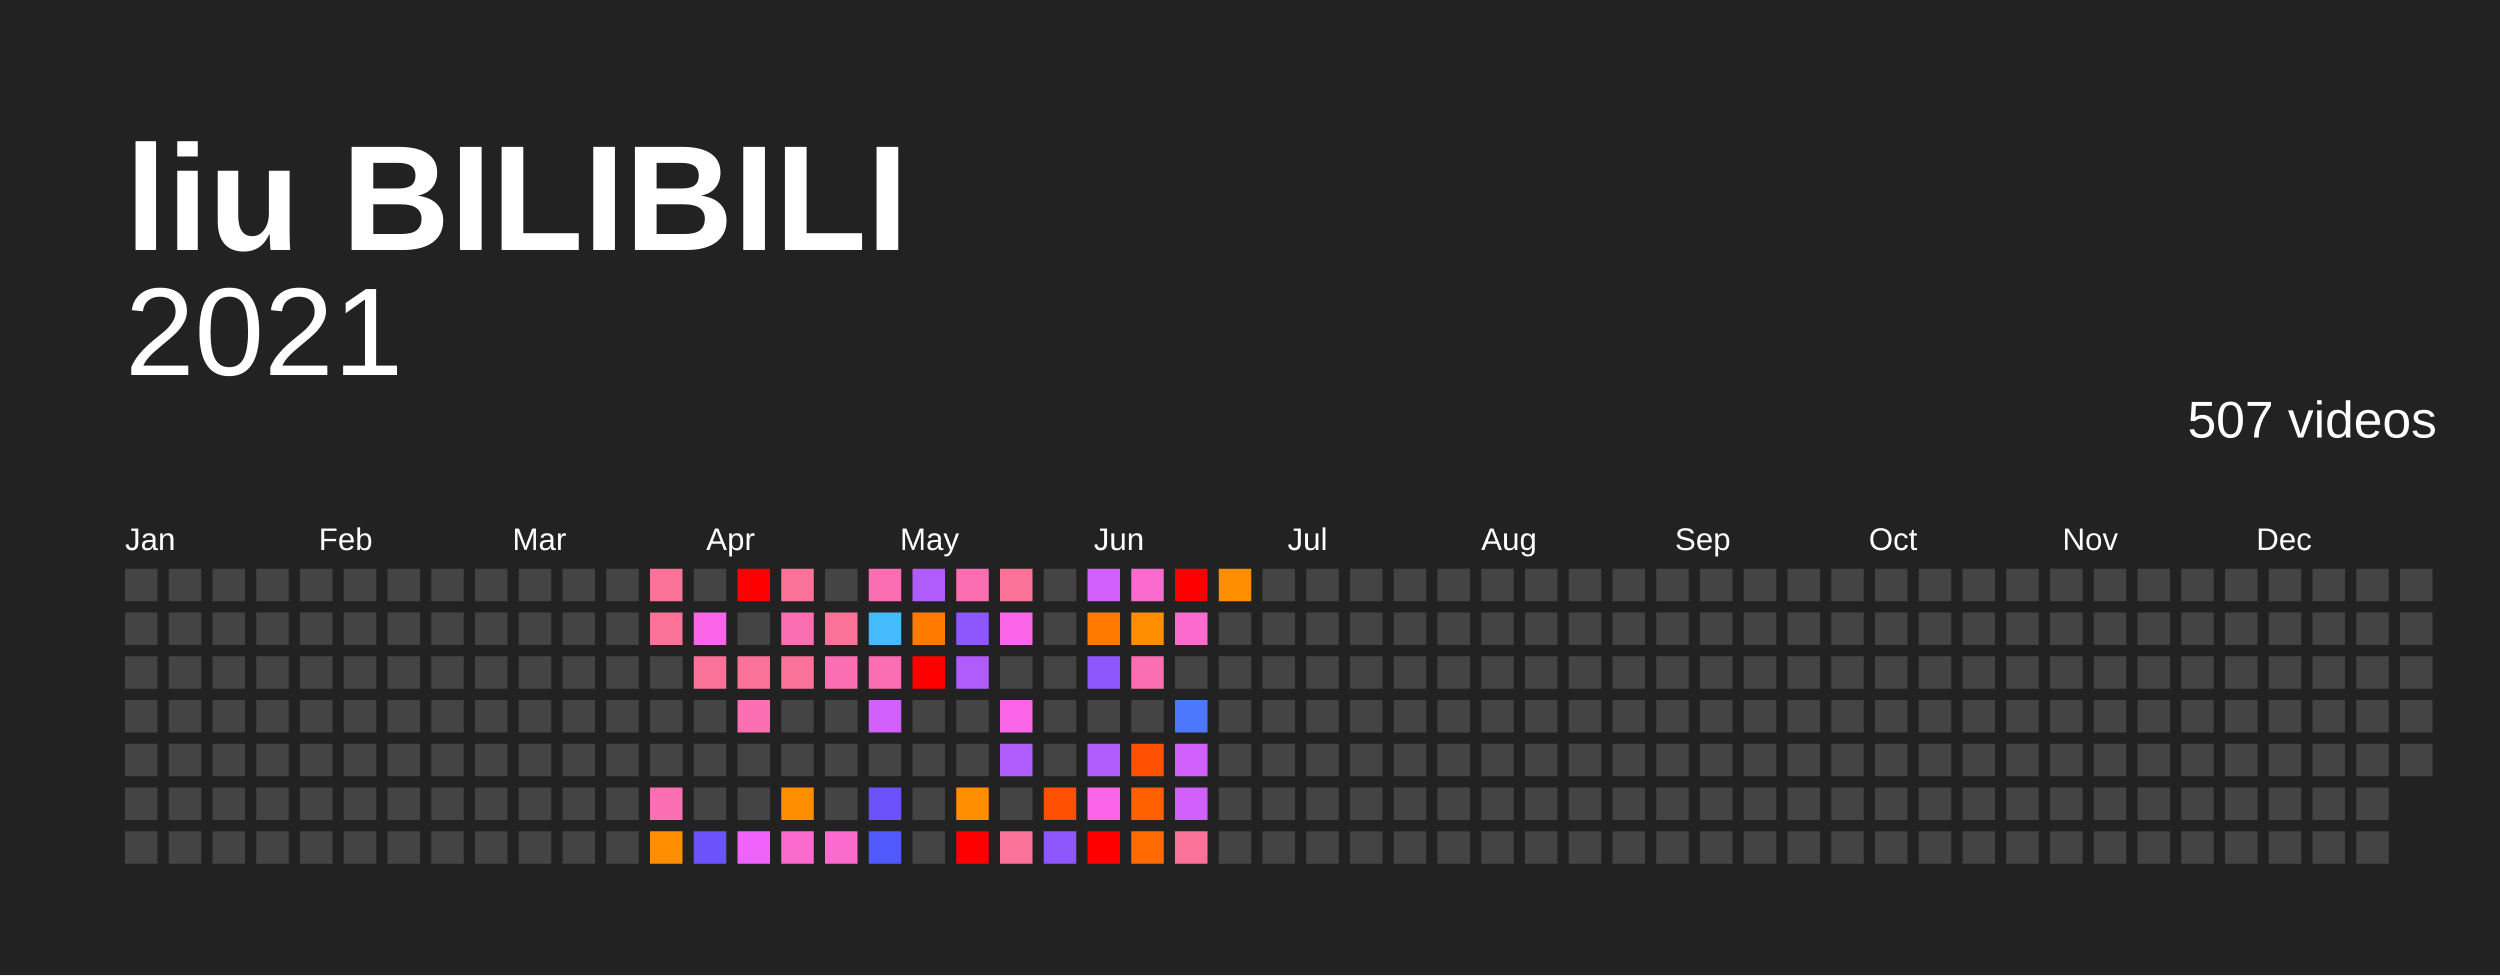
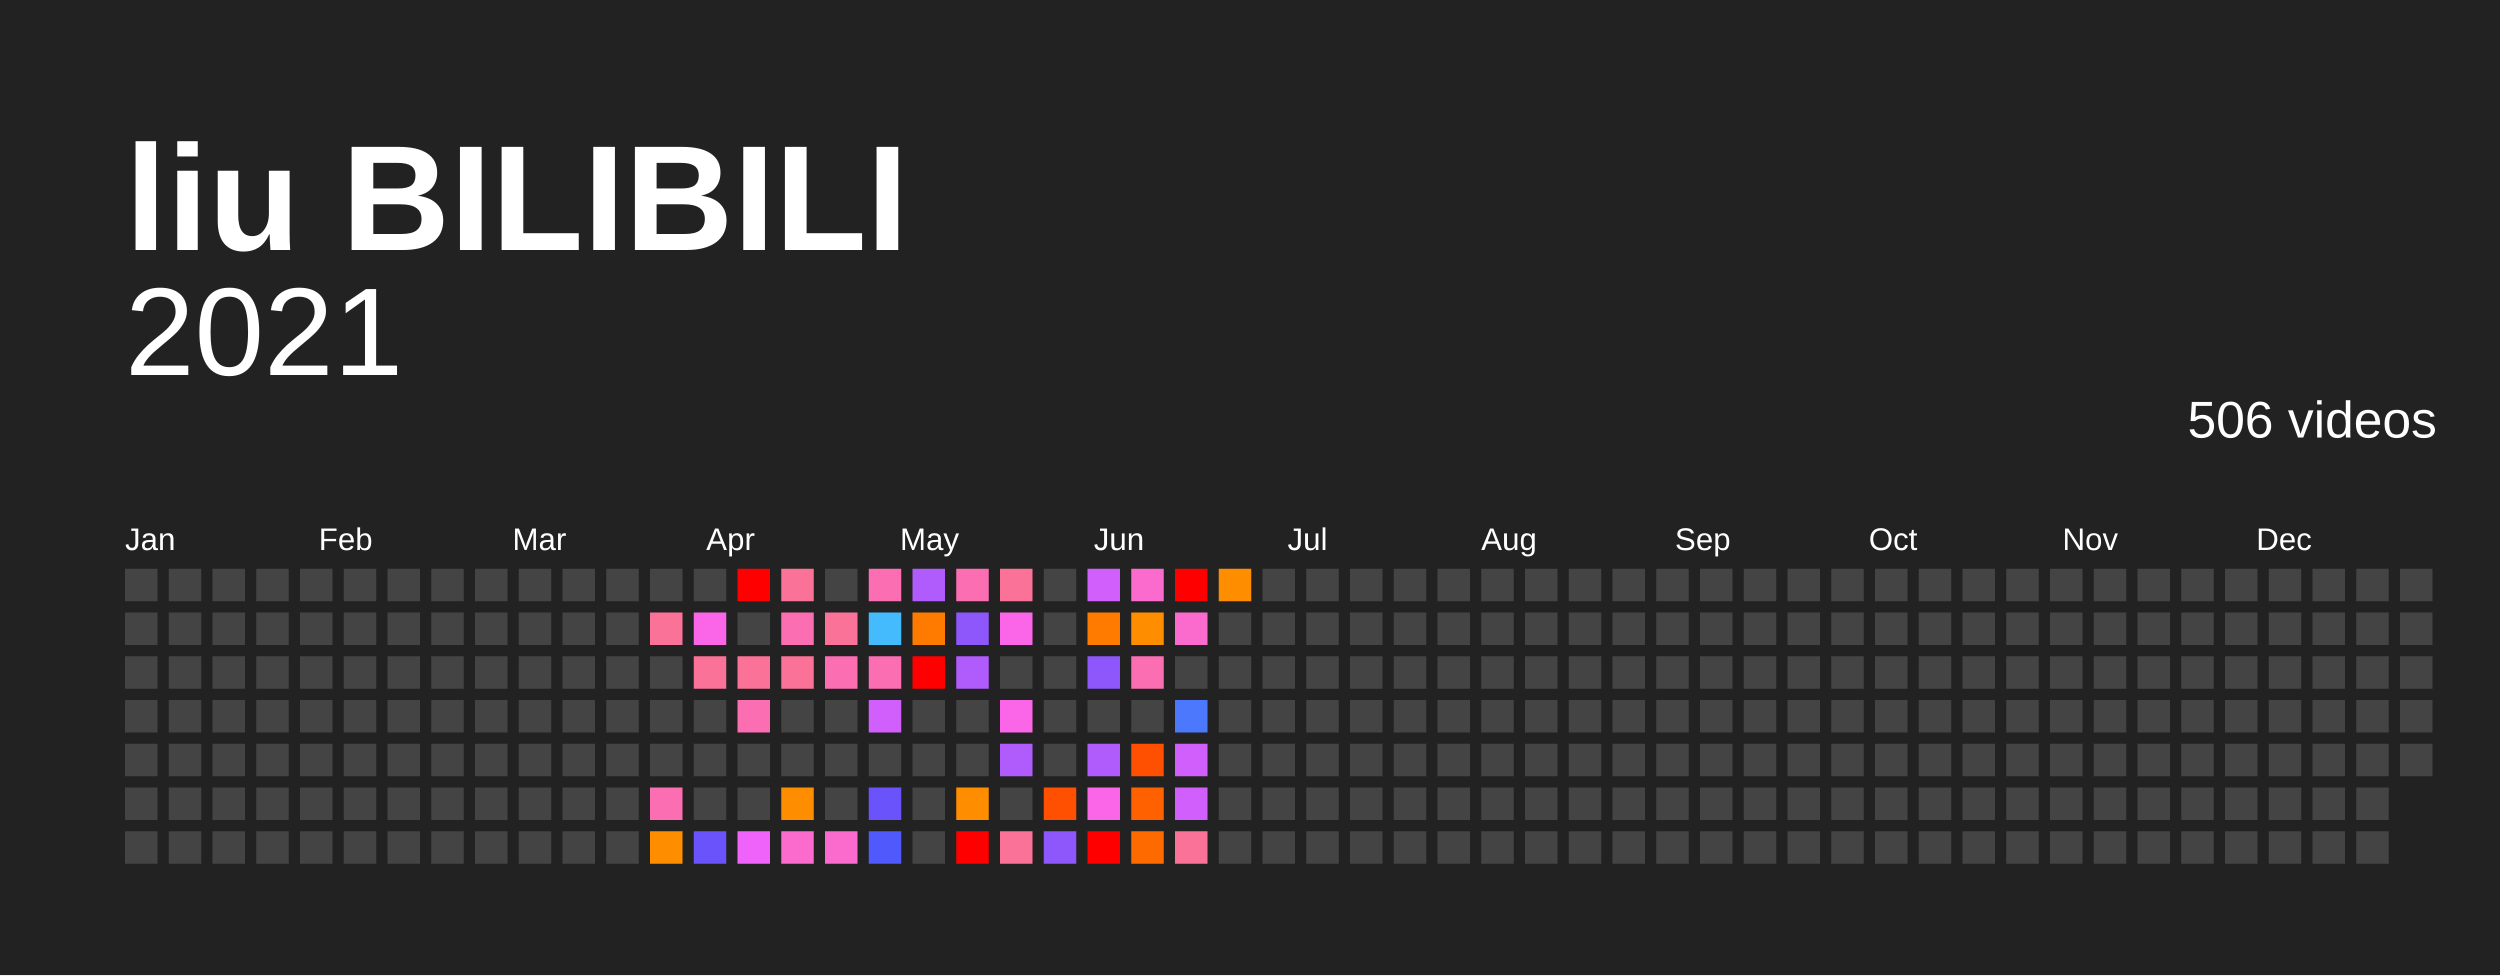
<svg xmlns="http://www.w3.org/2000/svg" baseProfile="full" height="78mm" version="1.1" viewBox="0,0,200,78" width="200mm">
  <defs />
  <rect fill="#222222" height="78" width="200" x="0" y="0" />
  <text fill="#FFFFFF" style="font-size:12px; font-family:Arial; font-weight:bold;" x="10" y="20">liu BILIBILI</text>
  <text alignment-baseline="hanging" fill="#FFFFFF" style="font-size:10.0px; font-family:Arial;" x="10" y="30">2021</text>
-   <text alignment-baseline="hanging" fill="#FFFFFF" style="font-size:4.125px; font-family:Arial;" x="175" y="35">507 videos</text>
+   <text alignment-baseline="hanging" fill="#FFFFFF" style="font-size:4.125px; font-family:Arial;" x="175" y="35">506 videos</text>
  <text fill="#FFFFFF" style="font-size:2.5px; font-family:Arial" x="10.0" y="44">Jan</text>
  <text fill="#FFFFFF" style="font-size:2.5px; font-family:Arial" x="25.5" y="44">Feb</text>
  <text fill="#FFFFFF" style="font-size:2.5px; font-family:Arial" x="41.0" y="44">Mar</text>
  <text fill="#FFFFFF" style="font-size:2.5px; font-family:Arial" x="56.5" y="44">Apr</text>
  <text fill="#FFFFFF" style="font-size:2.5px; font-family:Arial" x="72.0" y="44">May</text>
  <text fill="#FFFFFF" style="font-size:2.5px; font-family:Arial" x="87.5" y="44">Jun</text>
  <text fill="#FFFFFF" style="font-size:2.5px; font-family:Arial" x="103.0" y="44">Jul</text>
  <text fill="#FFFFFF" style="font-size:2.5px; font-family:Arial" x="118.5" y="44">Aug</text>
  <text fill="#FFFFFF" style="font-size:2.5px; font-family:Arial" x="134.0" y="44">Sep</text>
  <text fill="#FFFFFF" style="font-size:2.5px; font-family:Arial" x="149.5" y="44">Oct</text>
  <text fill="#FFFFFF" style="font-size:2.5px; font-family:Arial" x="165.0" y="44">Nov</text>
  <text fill="#FFFFFF" style="font-size:2.5px; font-family:Arial" x="180.5" y="44">Dec</text>
  <rect fill="#444444" height="2.6" width="2.6" x="10.0" y="45.5" />
  <rect fill="#444444" height="2.6" width="2.6" x="10.0" y="49.0" />
  <rect fill="#444444" height="2.6" width="2.6" x="10.0" y="52.5" />
  <rect fill="#444444" height="2.6" width="2.6" x="10.0" y="56.0" />
  <rect fill="#444444" height="2.6" width="2.6" x="10.0" y="59.5" />
  <rect fill="#444444" height="2.6" width="2.6" x="10.0" y="63.0" />
  <rect fill="#444444" height="2.6" width="2.6" x="10.0" y="66.5" />
  <rect fill="#444444" height="2.6" width="2.6" x="13.5" y="45.5" />
  <rect fill="#444444" height="2.6" width="2.6" x="13.5" y="49.0" />
  <rect fill="#444444" height="2.6" width="2.6" x="13.5" y="52.5" />
  <rect fill="#444444" height="2.6" width="2.6" x="13.5" y="56.0" />
  <rect fill="#444444" height="2.6" width="2.6" x="13.5" y="59.5" />
  <rect fill="#444444" height="2.6" width="2.6" x="13.5" y="63.0" />
  <rect fill="#444444" height="2.6" width="2.6" x="13.5" y="66.5" />
  <rect fill="#444444" height="2.6" width="2.6" x="17.0" y="45.5" />
  <rect fill="#444444" height="2.6" width="2.6" x="17.0" y="49.0" />
  <rect fill="#444444" height="2.6" width="2.6" x="17.0" y="52.5" />
  <rect fill="#444444" height="2.6" width="2.6" x="17.0" y="56.0" />
  <rect fill="#444444" height="2.6" width="2.6" x="17.0" y="59.5" />
  <rect fill="#444444" height="2.6" width="2.6" x="17.0" y="63.0" />
  <rect fill="#444444" height="2.6" width="2.6" x="17.0" y="66.5" />
  <rect fill="#444444" height="2.6" width="2.6" x="20.5" y="45.5" />
  <rect fill="#444444" height="2.6" width="2.6" x="20.5" y="49.0" />
  <rect fill="#444444" height="2.6" width="2.6" x="20.5" y="52.5" />
  <rect fill="#444444" height="2.6" width="2.6" x="20.5" y="56.0" />
  <rect fill="#444444" height="2.6" width="2.6" x="20.5" y="59.5" />
  <rect fill="#444444" height="2.6" width="2.6" x="20.5" y="63.0" />
  <rect fill="#444444" height="2.6" width="2.6" x="20.5" y="66.5" />
  <rect fill="#444444" height="2.6" width="2.6" x="24.0" y="45.5" />
  <rect fill="#444444" height="2.6" width="2.6" x="24.0" y="49.0" />
  <rect fill="#444444" height="2.6" width="2.6" x="24.0" y="52.5" />
  <rect fill="#444444" height="2.6" width="2.6" x="24.0" y="56.0" />
  <rect fill="#444444" height="2.6" width="2.6" x="24.0" y="59.5" />
  <rect fill="#444444" height="2.6" width="2.6" x="24.0" y="63.0" />
  <rect fill="#444444" height="2.6" width="2.6" x="24.0" y="66.5" />
  <rect fill="#444444" height="2.6" width="2.6" x="27.5" y="45.5" />
  <rect fill="#444444" height="2.6" width="2.6" x="27.5" y="49.0" />
  <rect fill="#444444" height="2.6" width="2.6" x="27.5" y="52.5" />
  <rect fill="#444444" height="2.6" width="2.6" x="27.5" y="56.0" />
  <rect fill="#444444" height="2.6" width="2.6" x="27.5" y="59.5" />
  <rect fill="#444444" height="2.6" width="2.6" x="27.5" y="63.0" />
  <rect fill="#444444" height="2.6" width="2.6" x="27.5" y="66.5" />
  <rect fill="#444444" height="2.6" width="2.6" x="31.0" y="45.5" />
  <rect fill="#444444" height="2.6" width="2.6" x="31.0" y="49.0" />
  <rect fill="#444444" height="2.6" width="2.6" x="31.0" y="52.5" />
  <rect fill="#444444" height="2.6" width="2.6" x="31.0" y="56.0" />
  <rect fill="#444444" height="2.6" width="2.6" x="31.0" y="59.5" />
  <rect fill="#444444" height="2.6" width="2.6" x="31.0" y="63.0" />
  <rect fill="#444444" height="2.6" width="2.6" x="31.0" y="66.5" />
  <rect fill="#444444" height="2.6" width="2.6" x="34.5" y="45.5" />
  <rect fill="#444444" height="2.6" width="2.6" x="34.5" y="49.0" />
  <rect fill="#444444" height="2.6" width="2.6" x="34.5" y="52.5" />
  <rect fill="#444444" height="2.6" width="2.6" x="34.5" y="56.0" />
  <rect fill="#444444" height="2.6" width="2.6" x="34.5" y="59.5" />
  <rect fill="#444444" height="2.6" width="2.6" x="34.5" y="63.0" />
  <rect fill="#444444" height="2.6" width="2.6" x="34.5" y="66.5" />
  <rect fill="#444444" height="2.6" width="2.6" x="38.0" y="45.5" />
  <rect fill="#444444" height="2.6" width="2.6" x="38.0" y="49.0" />
  <rect fill="#444444" height="2.6" width="2.6" x="38.0" y="52.5" />
  <rect fill="#444444" height="2.6" width="2.6" x="38.0" y="56.0" />
  <rect fill="#444444" height="2.6" width="2.6" x="38.0" y="59.5" />
  <rect fill="#444444" height="2.6" width="2.6" x="38.0" y="63.0" />
  <rect fill="#444444" height="2.6" width="2.6" x="38.0" y="66.5" />
  <rect fill="#444444" height="2.6" width="2.6" x="41.5" y="45.5" />
  <rect fill="#444444" height="2.6" width="2.6" x="41.5" y="49.0" />
  <rect fill="#444444" height="2.6" width="2.6" x="41.5" y="52.5" />
  <rect fill="#444444" height="2.6" width="2.6" x="41.5" y="56.0" />
  <rect fill="#444444" height="2.6" width="2.6" x="41.5" y="59.5" />
  <rect fill="#444444" height="2.6" width="2.6" x="41.5" y="63.0" />
  <rect fill="#444444" height="2.6" width="2.6" x="41.5" y="66.5" />
  <rect fill="#444444" height="2.6" width="2.6" x="45.0" y="45.5" />
  <rect fill="#444444" height="2.6" width="2.6" x="45.0" y="49.0" />
  <rect fill="#444444" height="2.6" width="2.6" x="45.0" y="52.5" />
  <rect fill="#444444" height="2.6" width="2.6" x="45.0" y="56.0" />
  <rect fill="#444444" height="2.6" width="2.6" x="45.0" y="59.5" />
  <rect fill="#444444" height="2.6" width="2.6" x="45.0" y="63.0" />
  <rect fill="#444444" height="2.6" width="2.6" x="45.0" y="66.5" />
  <rect fill="#444444" height="2.6" width="2.6" x="48.5" y="45.5" />
  <rect fill="#444444" height="2.6" width="2.6" x="48.5" y="49.0" />
  <rect fill="#444444" height="2.6" width="2.6" x="48.5" y="52.5" />
  <rect fill="#444444" height="2.6" width="2.6" x="48.5" y="56.0" />
  <rect fill="#444444" height="2.6" width="2.6" x="48.5" y="59.5" />
  <rect fill="#444444" height="2.6" width="2.6" x="48.5" y="63.0" />
  <rect fill="#444444" height="2.6" width="2.6" x="48.5" y="66.5" />
-   <rect fill="#fb7299" height="2.6" width="2.6" x="52.0" y="45.5" />
+   <rect fill="#444444" height="2.6" width="2.6" x="52.0" y="45.5" />
  <rect fill="#fb7299" height="2.6" width="2.6" x="52.0" y="49.0" />
  <rect fill="#444444" height="2.6" width="2.6" x="52.0" y="52.5" />
  <rect fill="#444444" height="2.6" width="2.6" x="52.0" y="56.0" />
  <rect fill="#444444" height="2.6" width="2.6" x="52.0" y="59.5" />
  <rect fill="#fb6eb2" height="2.6" width="2.6" x="52.0" y="63.0" />
  <rect fill="#ff8d00" height="2.6" width="2.6" x="52.0" y="66.5" />
  <rect fill="#444444" height="2.6" width="2.6" x="55.5" y="45.5" />
  <rect fill="#fb66e9" height="2.6" width="2.6" x="55.5" y="49.0" />
  <rect fill="#fb7299" height="2.6" width="2.6" x="55.5" y="52.5" />
  <rect fill="#444444" height="2.6" width="2.6" x="55.5" y="56.0" />
  <rect fill="#444444" height="2.6" width="2.6" x="55.5" y="59.5" />
  <rect fill="#444444" height="2.6" width="2.6" x="55.5" y="63.0" />
  <rect fill="#6b53fb" height="2.6" width="2.6" x="55.5" y="66.5" />
  <rect fill="red" height="2.6" width="2.6" x="59.0" y="45.5" />
  <rect fill="#444444" height="2.6" width="2.6" x="59.0" y="49.0" />
  <rect fill="#fb7299" height="2.6" width="2.6" x="59.0" y="52.5" />
  <rect fill="#fb6eb2" height="2.6" width="2.6" x="59.0" y="56.0" />
  <rect fill="#444444" height="2.6" width="2.6" x="59.0" y="59.5" />
  <rect fill="#444444" height="2.6" width="2.6" x="59.0" y="63.0" />
  <rect fill="#f063fb" height="2.6" width="2.6" x="59.0" y="66.5" />
  <rect fill="#fb7299" height="2.6" width="2.6" x="62.5" y="45.5" />
  <rect fill="#fb6eb2" height="2.6" width="2.6" x="62.5" y="49.0" />
  <rect fill="#fb7299" height="2.6" width="2.6" x="62.5" y="52.5" />
  <rect fill="#444444" height="2.6" width="2.6" x="62.5" y="56.0" />
  <rect fill="#444444" height="2.6" width="2.6" x="62.5" y="59.5" />
  <rect fill="#ff8d00" height="2.6" width="2.6" x="62.5" y="63.0" />
  <rect fill="#fb6acd" height="2.6" width="2.6" x="62.5" y="66.5" />
  <rect fill="#444444" height="2.6" width="2.6" x="66.0" y="45.5" />
  <rect fill="#fb7299" height="2.6" width="2.6" x="66.0" y="49.0" />
  <rect fill="#fb6eb2" height="2.6" width="2.6" x="66.0" y="52.5" />
  <rect fill="#444444" height="2.6" width="2.6" x="66.0" y="56.0" />
  <rect fill="#444444" height="2.6" width="2.6" x="66.0" y="59.5" />
  <rect fill="#444444" height="2.6" width="2.6" x="66.0" y="63.0" />
  <rect fill="#fb6acd" height="2.6" width="2.6" x="66.0" y="66.5" />
  <rect fill="#fb6eb2" height="2.6" width="2.6" x="69.5" y="45.5" />
  <rect fill="#44bbfc" height="2.6" width="2.6" x="69.5" y="49.0" />
  <rect fill="#fb6eb2" height="2.6" width="2.6" x="69.5" y="52.5" />
  <rect fill="#d15ffb" height="2.6" width="2.6" x="69.5" y="56.0" />
  <rect fill="#444444" height="2.6" width="2.6" x="69.5" y="59.5" />
  <rect fill="#6b53fb" height="2.6" width="2.6" x="69.5" y="63.0" />
  <rect fill="#4f59fc" height="2.6" width="2.6" x="69.5" y="66.5" />
  <rect fill="#b05bfb" height="2.6" width="2.6" x="73.0" y="45.5" />
  <rect fill="#ff7b00" height="2.6" width="2.6" x="73.0" y="49.0" />
  <rect fill="red" height="2.6" width="2.6" x="73.0" y="52.5" />
  <rect fill="#444444" height="2.6" width="2.6" x="73.0" y="56.0" />
  <rect fill="#444444" height="2.6" width="2.6" x="73.0" y="59.5" />
  <rect fill="#444444" height="2.6" width="2.6" x="73.0" y="63.0" />
  <rect fill="#444444" height="2.6" width="2.6" x="73.0" y="66.5" />
  <rect fill="#fb6eb2" height="2.6" width="2.6" x="76.5" y="45.5" />
  <rect fill="#8e57fb" height="2.6" width="2.6" x="76.5" y="49.0" />
  <rect fill="#b05bfb" height="2.6" width="2.6" x="76.5" y="52.5" />
  <rect fill="#444444" height="2.6" width="2.6" x="76.5" y="56.0" />
  <rect fill="#444444" height="2.6" width="2.6" x="76.5" y="59.5" />
  <rect fill="#ff8d00" height="2.6" width="2.6" x="76.5" y="63.0" />
  <rect fill="red" height="2.6" width="2.6" x="76.5" y="66.5" />
  <rect fill="#fb7299" height="2.6" width="2.6" x="80.0" y="45.5" />
  <rect fill="#fb66e9" height="2.6" width="2.6" x="80.0" y="49.0" />
  <rect fill="#444444" height="2.6" width="2.6" x="80.0" y="52.5" />
  <rect fill="#fb66e9" height="2.6" width="2.6" x="80.0" y="56.0" />
  <rect fill="#b05bfb" height="2.6" width="2.6" x="80.0" y="59.5" />
  <rect fill="#444444" height="2.6" width="2.6" x="80.0" y="63.0" />
  <rect fill="#fb7299" height="2.6" width="2.6" x="80.0" y="66.5" />
  <rect fill="#444444" height="2.6" width="2.6" x="83.5" y="45.5" />
  <rect fill="#444444" height="2.6" width="2.6" x="83.5" y="49.0" />
  <rect fill="#444444" height="2.6" width="2.6" x="83.5" y="52.5" />
  <rect fill="#444444" height="2.6" width="2.6" x="83.5" y="56.0" />
  <rect fill="#444444" height="2.6" width="2.6" x="83.5" y="59.5" />
  <rect fill="#ff4f00" height="2.6" width="2.6" x="83.5" y="63.0" />
  <rect fill="#8e57fb" height="2.6" width="2.6" x="83.5" y="66.5" />
  <rect fill="#d15ffb" height="2.6" width="2.6" x="87.0" y="45.5" />
  <rect fill="#ff7b00" height="2.6" width="2.6" x="87.0" y="49.0" />
  <rect fill="#8e57fb" height="2.6" width="2.6" x="87.0" y="52.5" />
  <rect fill="#444444" height="2.6" width="2.6" x="87.0" y="56.0" />
  <rect fill="#b05bfb" height="2.6" width="2.6" x="87.0" y="59.5" />
  <rect fill="#fb66e9" height="2.6" width="2.6" x="87.0" y="63.0" />
  <rect fill="red" height="2.6" width="2.6" x="87.0" y="66.5" />
  <rect fill="#fb6acd" height="2.6" width="2.6" x="90.5" y="45.5" />
  <rect fill="#ff8d00" height="2.6" width="2.6" x="90.5" y="49.0" />
  <rect fill="#fb6eb2" height="2.6" width="2.6" x="90.5" y="52.5" />
  <rect fill="#444444" height="2.6" width="2.6" x="90.5" y="56.0" />
  <rect fill="#ff4f00" height="2.6" width="2.6" x="90.5" y="59.5" />
  <rect fill="#ff6100" height="2.6" width="2.6" x="90.5" y="63.0" />
  <rect fill="#ff6a00" height="2.6" width="2.6" x="90.5" y="66.5" />
  <rect fill="red" height="2.6" width="2.6" x="94.0" y="45.5" />
  <rect fill="#fb6acd" height="2.6" width="2.6" x="94.0" y="49.0" />
  <rect fill="#444444" height="2.6" width="2.6" x="94.0" y="52.5" />
  <rect fill="#4b78fc" height="2.6" width="2.6" x="94.0" y="56.0" />
  <rect fill="#d15ffb" height="2.6" width="2.6" x="94.0" y="59.5" />
  <rect fill="#d15ffb" height="2.6" width="2.6" x="94.0" y="63.0" />
  <rect fill="#fb7299" height="2.6" width="2.6" x="94.0" y="66.5" />
  <rect fill="#ff8d00" height="2.6" width="2.6" x="97.5" y="45.5" />
  <rect fill="#444444" height="2.6" width="2.6" x="97.5" y="49.0" />
  <rect fill="#444444" height="2.6" width="2.6" x="97.5" y="52.5" />
  <rect fill="#444444" height="2.6" width="2.6" x="97.5" y="56.0" />
  <rect fill="#444444" height="2.6" width="2.6" x="97.5" y="59.5" />
  <rect fill="#444444" height="2.6" width="2.6" x="97.5" y="63.0" />
  <rect fill="#444444" height="2.6" width="2.6" x="97.5" y="66.5" />
  <rect fill="#444444" height="2.6" width="2.6" x="101.0" y="45.5" />
  <rect fill="#444444" height="2.6" width="2.6" x="101.0" y="49.0" />
  <rect fill="#444444" height="2.6" width="2.6" x="101.0" y="52.5" />
  <rect fill="#444444" height="2.6" width="2.6" x="101.0" y="56.0" />
  <rect fill="#444444" height="2.6" width="2.6" x="101.0" y="59.5" />
  <rect fill="#444444" height="2.6" width="2.6" x="101.0" y="63.0" />
  <rect fill="#444444" height="2.6" width="2.6" x="101.0" y="66.5" />
  <rect fill="#444444" height="2.6" width="2.6" x="104.5" y="45.5" />
  <rect fill="#444444" height="2.6" width="2.6" x="104.5" y="49.0" />
  <rect fill="#444444" height="2.6" width="2.6" x="104.5" y="52.5" />
  <rect fill="#444444" height="2.6" width="2.6" x="104.5" y="56.0" />
  <rect fill="#444444" height="2.6" width="2.6" x="104.5" y="59.5" />
  <rect fill="#444444" height="2.6" width="2.6" x="104.5" y="63.0" />
  <rect fill="#444444" height="2.6" width="2.6" x="104.5" y="66.5" />
  <rect fill="#444444" height="2.6" width="2.6" x="108.0" y="45.5" />
  <rect fill="#444444" height="2.6" width="2.6" x="108.0" y="49.0" />
  <rect fill="#444444" height="2.6" width="2.6" x="108.0" y="52.5" />
  <rect fill="#444444" height="2.6" width="2.6" x="108.0" y="56.0" />
  <rect fill="#444444" height="2.6" width="2.6" x="108.0" y="59.5" />
  <rect fill="#444444" height="2.6" width="2.6" x="108.0" y="63.0" />
  <rect fill="#444444" height="2.6" width="2.6" x="108.0" y="66.5" />
  <rect fill="#444444" height="2.6" width="2.6" x="111.5" y="45.5" />
  <rect fill="#444444" height="2.6" width="2.6" x="111.5" y="49.0" />
  <rect fill="#444444" height="2.6" width="2.6" x="111.5" y="52.5" />
  <rect fill="#444444" height="2.6" width="2.6" x="111.5" y="56.0" />
  <rect fill="#444444" height="2.6" width="2.6" x="111.5" y="59.5" />
  <rect fill="#444444" height="2.6" width="2.6" x="111.5" y="63.0" />
  <rect fill="#444444" height="2.6" width="2.6" x="111.5" y="66.5" />
  <rect fill="#444444" height="2.6" width="2.6" x="115.0" y="45.5" />
  <rect fill="#444444" height="2.6" width="2.6" x="115.0" y="49.0" />
  <rect fill="#444444" height="2.6" width="2.6" x="115.0" y="52.5" />
  <rect fill="#444444" height="2.6" width="2.6" x="115.0" y="56.0" />
  <rect fill="#444444" height="2.6" width="2.6" x="115.0" y="59.5" />
  <rect fill="#444444" height="2.6" width="2.6" x="115.0" y="63.0" />
  <rect fill="#444444" height="2.6" width="2.6" x="115.0" y="66.5" />
  <rect fill="#444444" height="2.6" width="2.6" x="118.5" y="45.5" />
  <rect fill="#444444" height="2.6" width="2.6" x="118.5" y="49.0" />
  <rect fill="#444444" height="2.6" width="2.6" x="118.5" y="52.5" />
  <rect fill="#444444" height="2.6" width="2.6" x="118.5" y="56.0" />
  <rect fill="#444444" height="2.6" width="2.6" x="118.5" y="59.5" />
  <rect fill="#444444" height="2.6" width="2.6" x="118.5" y="63.0" />
  <rect fill="#444444" height="2.6" width="2.6" x="118.5" y="66.5" />
  <rect fill="#444444" height="2.6" width="2.6" x="122.0" y="45.5" />
  <rect fill="#444444" height="2.6" width="2.6" x="122.0" y="49.0" />
  <rect fill="#444444" height="2.6" width="2.6" x="122.0" y="52.5" />
  <rect fill="#444444" height="2.6" width="2.6" x="122.0" y="56.0" />
  <rect fill="#444444" height="2.6" width="2.6" x="122.0" y="59.5" />
  <rect fill="#444444" height="2.6" width="2.6" x="122.0" y="63.0" />
  <rect fill="#444444" height="2.6" width="2.6" x="122.0" y="66.5" />
  <rect fill="#444444" height="2.6" width="2.6" x="125.5" y="45.5" />
  <rect fill="#444444" height="2.6" width="2.6" x="125.5" y="49.0" />
  <rect fill="#444444" height="2.6" width="2.6" x="125.5" y="52.5" />
  <rect fill="#444444" height="2.6" width="2.6" x="125.5" y="56.0" />
  <rect fill="#444444" height="2.6" width="2.6" x="125.5" y="59.5" />
  <rect fill="#444444" height="2.6" width="2.6" x="125.5" y="63.0" />
  <rect fill="#444444" height="2.6" width="2.6" x="125.5" y="66.5" />
  <rect fill="#444444" height="2.6" width="2.6" x="129.0" y="45.5" />
  <rect fill="#444444" height="2.6" width="2.6" x="129.0" y="49.0" />
  <rect fill="#444444" height="2.6" width="2.6" x="129.0" y="52.5" />
  <rect fill="#444444" height="2.6" width="2.6" x="129.0" y="56.0" />
  <rect fill="#444444" height="2.6" width="2.6" x="129.0" y="59.5" />
  <rect fill="#444444" height="2.6" width="2.6" x="129.0" y="63.0" />
  <rect fill="#444444" height="2.6" width="2.6" x="129.0" y="66.5" />
  <rect fill="#444444" height="2.6" width="2.6" x="132.5" y="45.5" />
  <rect fill="#444444" height="2.6" width="2.6" x="132.5" y="49.0" />
  <rect fill="#444444" height="2.6" width="2.6" x="132.5" y="52.5" />
  <rect fill="#444444" height="2.6" width="2.6" x="132.5" y="56.0" />
  <rect fill="#444444" height="2.6" width="2.6" x="132.5" y="59.5" />
  <rect fill="#444444" height="2.6" width="2.6" x="132.5" y="63.0" />
  <rect fill="#444444" height="2.6" width="2.6" x="132.5" y="66.5" />
  <rect fill="#444444" height="2.6" width="2.6" x="136.0" y="45.5" />
  <rect fill="#444444" height="2.6" width="2.6" x="136.0" y="49.0" />
  <rect fill="#444444" height="2.6" width="2.6" x="136.0" y="52.5" />
  <rect fill="#444444" height="2.6" width="2.6" x="136.0" y="56.0" />
  <rect fill="#444444" height="2.6" width="2.6" x="136.0" y="59.5" />
  <rect fill="#444444" height="2.6" width="2.6" x="136.0" y="63.0" />
  <rect fill="#444444" height="2.6" width="2.6" x="136.0" y="66.5" />
  <rect fill="#444444" height="2.6" width="2.6" x="139.5" y="45.5" />
  <rect fill="#444444" height="2.6" width="2.6" x="139.5" y="49.0" />
  <rect fill="#444444" height="2.6" width="2.6" x="139.5" y="52.5" />
  <rect fill="#444444" height="2.6" width="2.6" x="139.5" y="56.0" />
  <rect fill="#444444" height="2.6" width="2.6" x="139.5" y="59.5" />
  <rect fill="#444444" height="2.6" width="2.6" x="139.5" y="63.0" />
  <rect fill="#444444" height="2.6" width="2.6" x="139.5" y="66.5" />
  <rect fill="#444444" height="2.6" width="2.6" x="143.0" y="45.5" />
  <rect fill="#444444" height="2.6" width="2.6" x="143.0" y="49.0" />
  <rect fill="#444444" height="2.6" width="2.6" x="143.0" y="52.5" />
  <rect fill="#444444" height="2.6" width="2.6" x="143.0" y="56.0" />
  <rect fill="#444444" height="2.6" width="2.6" x="143.0" y="59.5" />
  <rect fill="#444444" height="2.6" width="2.6" x="143.0" y="63.0" />
  <rect fill="#444444" height="2.6" width="2.6" x="143.0" y="66.5" />
  <rect fill="#444444" height="2.6" width="2.6" x="146.5" y="45.5" />
  <rect fill="#444444" height="2.6" width="2.6" x="146.5" y="49.0" />
  <rect fill="#444444" height="2.6" width="2.6" x="146.5" y="52.5" />
  <rect fill="#444444" height="2.6" width="2.6" x="146.5" y="56.0" />
  <rect fill="#444444" height="2.6" width="2.6" x="146.5" y="59.5" />
  <rect fill="#444444" height="2.6" width="2.6" x="146.5" y="63.0" />
  <rect fill="#444444" height="2.6" width="2.6" x="146.5" y="66.5" />
  <rect fill="#444444" height="2.6" width="2.6" x="150.0" y="45.5" />
  <rect fill="#444444" height="2.6" width="2.6" x="150.0" y="49.0" />
  <rect fill="#444444" height="2.6" width="2.6" x="150.0" y="52.5" />
  <rect fill="#444444" height="2.6" width="2.6" x="150.0" y="56.0" />
  <rect fill="#444444" height="2.6" width="2.6" x="150.0" y="59.5" />
  <rect fill="#444444" height="2.6" width="2.6" x="150.0" y="63.0" />
  <rect fill="#444444" height="2.6" width="2.6" x="150.0" y="66.5" />
  <rect fill="#444444" height="2.6" width="2.6" x="153.5" y="45.5" />
  <rect fill="#444444" height="2.6" width="2.6" x="153.5" y="49.0" />
  <rect fill="#444444" height="2.6" width="2.6" x="153.5" y="52.5" />
  <rect fill="#444444" height="2.6" width="2.6" x="153.5" y="56.0" />
  <rect fill="#444444" height="2.6" width="2.6" x="153.5" y="59.5" />
  <rect fill="#444444" height="2.6" width="2.6" x="153.5" y="63.0" />
  <rect fill="#444444" height="2.6" width="2.6" x="153.5" y="66.5" />
  <rect fill="#444444" height="2.6" width="2.6" x="157.0" y="45.5" />
  <rect fill="#444444" height="2.6" width="2.6" x="157.0" y="49.0" />
  <rect fill="#444444" height="2.6" width="2.6" x="157.0" y="52.5" />
  <rect fill="#444444" height="2.6" width="2.6" x="157.0" y="56.0" />
  <rect fill="#444444" height="2.6" width="2.6" x="157.0" y="59.5" />
  <rect fill="#444444" height="2.6" width="2.6" x="157.0" y="63.0" />
  <rect fill="#444444" height="2.6" width="2.6" x="157.0" y="66.5" />
  <rect fill="#444444" height="2.6" width="2.6" x="160.5" y="45.5" />
  <rect fill="#444444" height="2.6" width="2.6" x="160.5" y="49.0" />
  <rect fill="#444444" height="2.6" width="2.6" x="160.5" y="52.5" />
  <rect fill="#444444" height="2.6" width="2.6" x="160.5" y="56.0" />
  <rect fill="#444444" height="2.6" width="2.6" x="160.5" y="59.5" />
  <rect fill="#444444" height="2.6" width="2.6" x="160.5" y="63.0" />
  <rect fill="#444444" height="2.6" width="2.6" x="160.5" y="66.5" />
  <rect fill="#444444" height="2.6" width="2.6" x="164.0" y="45.5" />
  <rect fill="#444444" height="2.6" width="2.6" x="164.0" y="49.0" />
  <rect fill="#444444" height="2.6" width="2.6" x="164.0" y="52.5" />
  <rect fill="#444444" height="2.6" width="2.6" x="164.0" y="56.0" />
  <rect fill="#444444" height="2.6" width="2.6" x="164.0" y="59.5" />
  <rect fill="#444444" height="2.6" width="2.6" x="164.0" y="63.0" />
  <rect fill="#444444" height="2.6" width="2.6" x="164.0" y="66.5" />
  <rect fill="#444444" height="2.6" width="2.6" x="167.5" y="45.5" />
  <rect fill="#444444" height="2.6" width="2.6" x="167.5" y="49.0" />
  <rect fill="#444444" height="2.6" width="2.6" x="167.5" y="52.5" />
  <rect fill="#444444" height="2.6" width="2.6" x="167.5" y="56.0" />
  <rect fill="#444444" height="2.6" width="2.6" x="167.5" y="59.5" />
  <rect fill="#444444" height="2.6" width="2.6" x="167.5" y="63.0" />
  <rect fill="#444444" height="2.6" width="2.6" x="167.5" y="66.5" />
  <rect fill="#444444" height="2.6" width="2.6" x="171.0" y="45.5" />
  <rect fill="#444444" height="2.6" width="2.6" x="171.0" y="49.0" />
  <rect fill="#444444" height="2.6" width="2.6" x="171.0" y="52.5" />
  <rect fill="#444444" height="2.6" width="2.6" x="171.0" y="56.0" />
  <rect fill="#444444" height="2.6" width="2.6" x="171.0" y="59.5" />
  <rect fill="#444444" height="2.6" width="2.6" x="171.0" y="63.0" />
  <rect fill="#444444" height="2.6" width="2.6" x="171.0" y="66.5" />
  <rect fill="#444444" height="2.6" width="2.6" x="174.5" y="45.5" />
  <rect fill="#444444" height="2.6" width="2.6" x="174.5" y="49.0" />
  <rect fill="#444444" height="2.6" width="2.6" x="174.5" y="52.5" />
  <rect fill="#444444" height="2.6" width="2.6" x="174.5" y="56.0" />
  <rect fill="#444444" height="2.6" width="2.6" x="174.5" y="59.5" />
  <rect fill="#444444" height="2.6" width="2.6" x="174.5" y="63.0" />
  <rect fill="#444444" height="2.6" width="2.6" x="174.5" y="66.5" />
  <rect fill="#444444" height="2.6" width="2.6" x="178.0" y="45.5" />
  <rect fill="#444444" height="2.6" width="2.6" x="178.0" y="49.0" />
  <rect fill="#444444" height="2.6" width="2.6" x="178.0" y="52.5" />
  <rect fill="#444444" height="2.6" width="2.6" x="178.0" y="56.0" />
  <rect fill="#444444" height="2.6" width="2.6" x="178.0" y="59.5" />
  <rect fill="#444444" height="2.6" width="2.6" x="178.0" y="63.0" />
  <rect fill="#444444" height="2.6" width="2.6" x="178.0" y="66.5" />
  <rect fill="#444444" height="2.6" width="2.6" x="181.5" y="45.5" />
  <rect fill="#444444" height="2.6" width="2.6" x="181.5" y="49.0" />
  <rect fill="#444444" height="2.6" width="2.6" x="181.5" y="52.5" />
  <rect fill="#444444" height="2.6" width="2.6" x="181.5" y="56.0" />
  <rect fill="#444444" height="2.6" width="2.6" x="181.5" y="59.5" />
  <rect fill="#444444" height="2.6" width="2.6" x="181.5" y="63.0" />
  <rect fill="#444444" height="2.6" width="2.6" x="181.5" y="66.5" />
  <rect fill="#444444" height="2.6" width="2.6" x="185.0" y="45.5" />
  <rect fill="#444444" height="2.6" width="2.6" x="185.0" y="49.0" />
  <rect fill="#444444" height="2.6" width="2.6" x="185.0" y="52.5" />
  <rect fill="#444444" height="2.6" width="2.6" x="185.0" y="56.0" />
  <rect fill="#444444" height="2.6" width="2.6" x="185.0" y="59.5" />
  <rect fill="#444444" height="2.6" width="2.6" x="185.0" y="63.0" />
  <rect fill="#444444" height="2.6" width="2.6" x="185.0" y="66.5" />
  <rect fill="#444444" height="2.6" width="2.6" x="188.5" y="45.5" />
  <rect fill="#444444" height="2.6" width="2.6" x="188.5" y="49.0" />
  <rect fill="#444444" height="2.6" width="2.6" x="188.5" y="52.5" />
  <rect fill="#444444" height="2.6" width="2.6" x="188.5" y="56.0" />
  <rect fill="#444444" height="2.6" width="2.6" x="188.5" y="59.5" />
  <rect fill="#444444" height="2.6" width="2.6" x="188.5" y="63.0" />
  <rect fill="#444444" height="2.6" width="2.6" x="188.5" y="66.5" />
  <rect fill="#444444" height="2.6" width="2.6" x="192.0" y="45.5" />
  <rect fill="#444444" height="2.6" width="2.6" x="192.0" y="49.0" />
  <rect fill="#444444" height="2.6" width="2.6" x="192.0" y="52.5" />
  <rect fill="#444444" height="2.6" width="2.6" x="192.0" y="56.0" />
  <rect fill="#444444" height="2.6" width="2.6" x="192.0" y="59.5" />
</svg>
